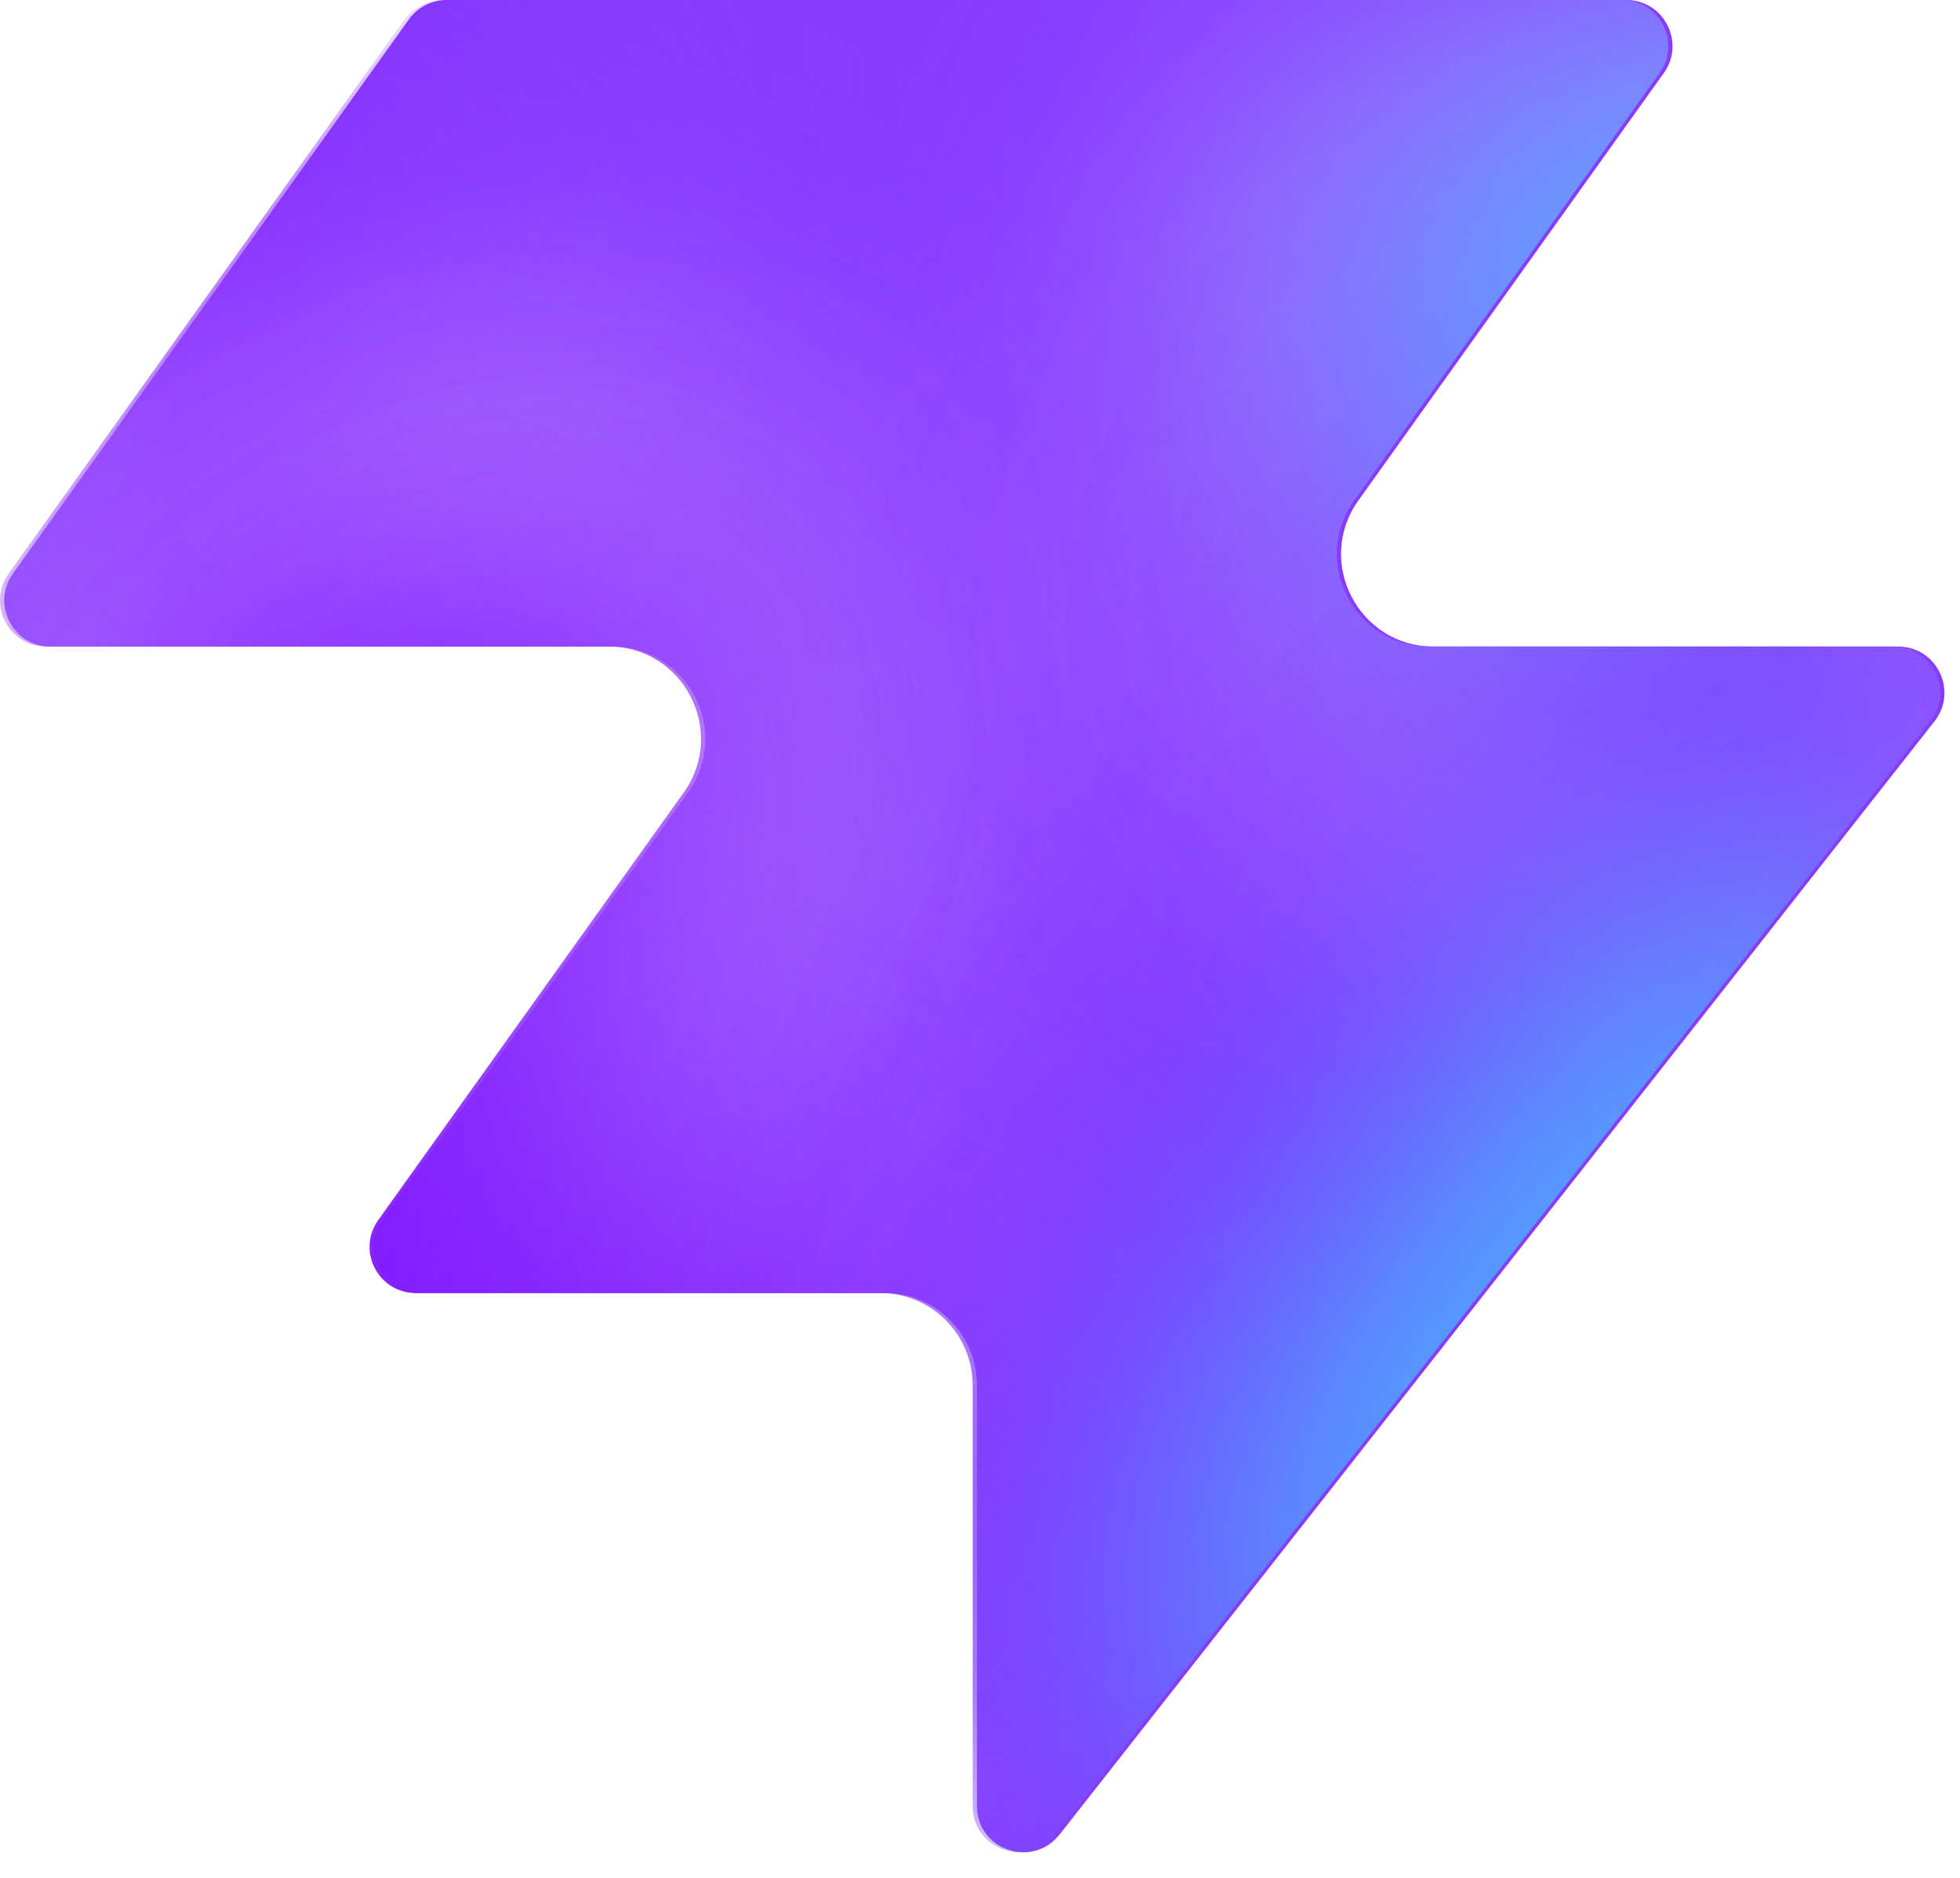
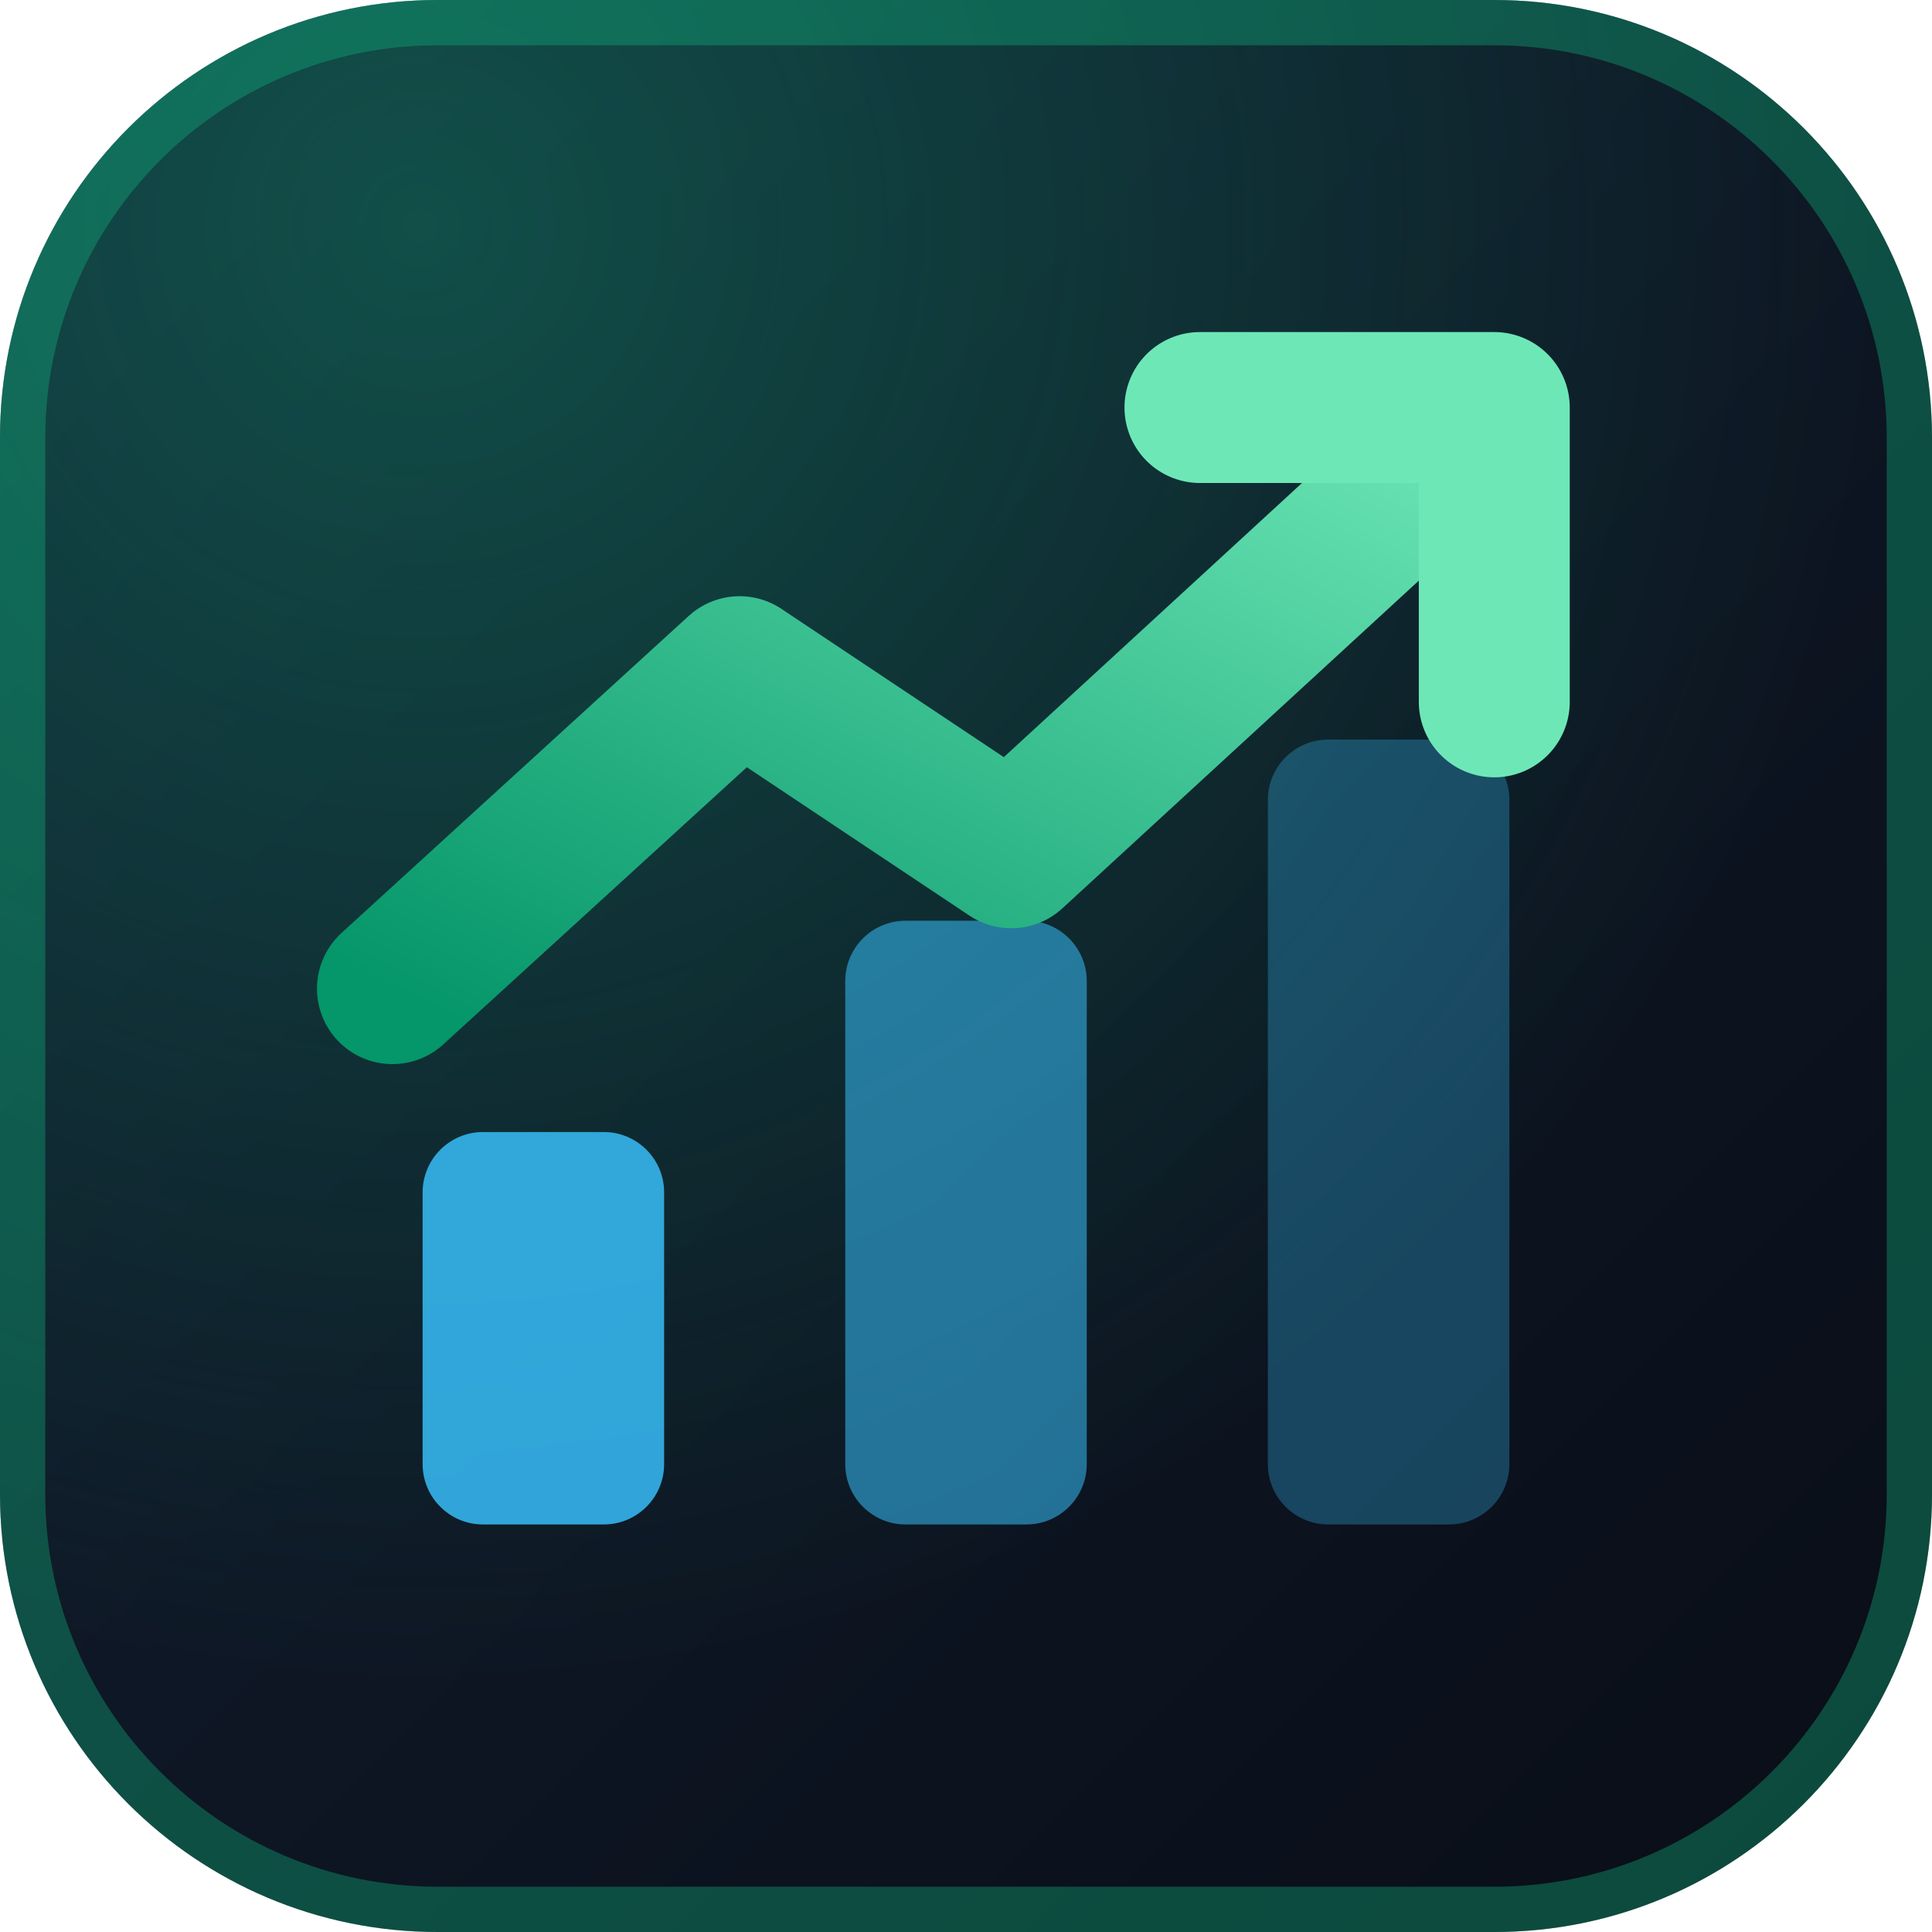
- <svg xmlns="http://www.w3.org/2000/svg" width="48" height="46" fill="none" viewBox="0 0 48 46">
-   <path fill="#863bff" d="M25.946 44.938c-.664.845-2.021.375-2.021-.698V33.937a2.26 2.26 0 0 0-2.262-2.262H10.287c-.92 0-1.456-1.04-.92-1.788l7.48-10.471c1.07-1.497 0-3.578-1.842-3.578H1.237c-.92 0-1.456-1.04-.92-1.788L10.013.474c.214-.297.556-.474.92-.474h28.894c.92 0 1.456 1.04.92 1.788l-7.48 10.471c-1.07 1.498 0 3.579 1.842 3.579h11.377c.943 0 1.473 1.088.89 1.83L25.947 44.94z" style="fill:#863bff;fill:color(display-p3 .525 .23 1);fill-opacity:1" />
-   <mask id="a" width="48" height="46" x="0" y="0" maskUnits="userSpaceOnUse" style="mask-type:alpha">
-     <path fill="#000" d="M25.842 44.938c-.664.844-2.021.375-2.021-.698V33.937a2.26 2.26 0 0 0-2.262-2.262H10.183c-.92 0-1.456-1.04-.92-1.788l7.48-10.471c1.07-1.498 0-3.579-1.842-3.579H1.133c-.92 0-1.456-1.04-.92-1.787L9.91.473c.214-.297.556-.474.92-.474h28.894c.92 0 1.456 1.04.92 1.788l-7.48 10.471c-1.07 1.498 0 3.578 1.842 3.578h11.377c.943 0 1.473 1.088.89 1.832L25.843 44.94z" style="fill:#000;fill-opacity:1" />
-   </mask>
-   <g mask="url(#a)">
-     <g filter="url(#b)">
-       <ellipse cx="5.508" cy="14.704" fill="#ede6ff" rx="5.508" ry="14.704" style="fill:#ede6ff;fill:color(display-p3 .927 .903 1);fill-opacity:1" transform="matrix(.00324 1 1 -.00324 -4.47 31.516)" />
-     </g>
-     <g filter="url(#c)">
-       <ellipse cx="10.399" cy="29.851" fill="#ede6ff" rx="10.399" ry="29.851" style="fill:#ede6ff;fill:color(display-p3 .927 .903 1);fill-opacity:1" transform="matrix(.00324 1 1 -.00324 -39.328 7.883)" />
-     </g>
-     <g filter="url(#d)">
-       <ellipse cx="5.508" cy="30.487" fill="#7e14ff" rx="5.508" ry="30.487" style="fill:#7e14ff;fill:color(display-p3 .492 .077 1);fill-opacity:1" transform="rotate(89.814 -25.913 -14.639)scale(1 -1)" />
-     </g>
-     <g filter="url(#e)">
-       <ellipse cx="5.508" cy="30.599" fill="#7e14ff" rx="5.508" ry="30.599" style="fill:#7e14ff;fill:color(display-p3 .492 .077 1);fill-opacity:1" transform="rotate(89.814 -32.644 -3.334)scale(1 -1)" />
-     </g>
-     <g filter="url(#f)">
-       <ellipse cx="5.508" cy="30.599" fill="#7e14ff" rx="5.508" ry="30.599" style="fill:#7e14ff;fill:color(display-p3 .492 .077 1);fill-opacity:1" transform="matrix(.00324 1 1 -.00324 -34.34 30.47)" />
-     </g>
-     <g filter="url(#g)">
-       <ellipse cx="14.072" cy="22.078" fill="#ede6ff" rx="14.072" ry="22.078" style="fill:#ede6ff;fill:color(display-p3 .927 .903 1);fill-opacity:1" transform="rotate(93.35 24.506 48.493)scale(-1 1)" />
-     </g>
-     <g filter="url(#h)">
-       <ellipse cx="3.47" cy="21.501" fill="#7e14ff" rx="3.47" ry="21.501" style="fill:#7e14ff;fill:color(display-p3 .492 .077 1);fill-opacity:1" transform="rotate(89.009 28.708 47.59)scale(-1 1)" />
-     </g>
-     <g filter="url(#i)">
-       <ellipse cx="3.47" cy="21.501" fill="#7e14ff" rx="3.47" ry="21.501" style="fill:#7e14ff;fill:color(display-p3 .492 .077 1);fill-opacity:1" transform="rotate(89.009 28.708 47.59)scale(-1 1)" />
-     </g>
-     <g filter="url(#j)">
-       <ellipse cx=".387" cy="8.972" fill="#7e14ff" rx="4.407" ry="29.108" style="fill:#7e14ff;fill:color(display-p3 .492 .077 1);fill-opacity:1" transform="rotate(39.51 .387 8.972)" />
-     </g>
-     <g filter="url(#k)">
-       <ellipse cx="47.523" cy="-6.092" fill="#7e14ff" rx="4.407" ry="29.108" style="fill:#7e14ff;fill:color(display-p3 .492 .077 1);fill-opacity:1" transform="rotate(37.892 47.523 -6.092)" />
-     </g>
-     <g filter="url(#l)">
-       <ellipse cx="41.412" cy="6.333" fill="#47bfff" rx="5.971" ry="9.665" style="fill:#47bfff;fill:color(display-p3 .28 .748 1);fill-opacity:1" transform="rotate(37.892 41.412 6.333)" />
-     </g>
-     <g filter="url(#m)">
-       <ellipse cx="-1.879" cy="38.332" fill="#7e14ff" rx="4.407" ry="29.108" style="fill:#7e14ff;fill:color(display-p3 .492 .077 1);fill-opacity:1" transform="rotate(37.892 -1.88 38.332)" />
-     </g>
-     <g filter="url(#n)">
-       <ellipse cx="-1.879" cy="38.332" fill="#7e14ff" rx="4.407" ry="29.108" style="fill:#7e14ff;fill:color(display-p3 .492 .077 1);fill-opacity:1" transform="rotate(37.892 -1.88 38.332)" />
-     </g>
-     <g filter="url(#o)">
-       <ellipse cx="35.651" cy="29.907" fill="#7e14ff" rx="4.407" ry="29.108" style="fill:#7e14ff;fill:color(display-p3 .492 .077 1);fill-opacity:1" transform="rotate(37.892 35.651 29.907)" />
-     </g>
-     <g filter="url(#p)">
-       <ellipse cx="38.418" cy="32.4" fill="#47bfff" rx="5.971" ry="15.297" style="fill:#47bfff;fill:color(display-p3 .28 .748 1);fill-opacity:1" transform="rotate(37.892 38.418 32.4)" />
-     </g>
+ <svg xmlns="http://www.w3.org/2000/svg" viewBox="0 0 512 512">
+   <defs>
+     <linearGradient id="bg" x1="0" y1="0" x2="1" y2="1">
+       <stop offset="0" stop-color="#132033" />
+       <stop offset="1" stop-color="#090D16" />
+     </linearGradient>
+     <radialGradient id="glow" cx="0.22" cy="0.12" r="0.75">
+       <stop offset="0" stop-color="#10B981" stop-opacity="0.32" />
+       <stop offset="1" stop-color="#10B981" stop-opacity="0" />
+     </radialGradient>
+     <linearGradient id="line" x1="0" y1="1" x2="1" y2="0">
+       <stop offset="0" stop-color="#059669" />
+       <stop offset="1" stop-color="#6EE7B7" />
+     </linearGradient>
+   </defs>
+   <rect width="512" height="512" rx="116" fill="url(#bg)" />
+   <rect width="512" height="512" rx="116" fill="url(#glow)" />
+   <rect x="6" y="6" width="500" height="500" rx="110" fill="none" stroke="#10B981" stroke-opacity="0.35" stroke-width="12" />
+   <g id="mark">
+     <rect x="112" y="300" width="64" height="104" rx="16" fill="#38BDF8" fill-opacity="0.85" />
+     <rect x="224" y="244" width="64" height="160" rx="16" fill="#38BDF8" fill-opacity="0.55" />
+     <rect x="336" y="196" width="64" height="208" rx="16" fill="#38BDF8" fill-opacity="0.3" />
+     <polyline points="104,262 196,178 268,226 392,112" fill="none" stroke="url(#line)" stroke-width="40" stroke-linecap="round" stroke-linejoin="round" />
+     <polyline points="318,108 396,108 396,186" fill="none" stroke="#6EE7B7" stroke-width="40" stroke-linecap="round" stroke-linejoin="round" />
  </g>
-   <defs>
-     <filter id="b" width="60.045" height="41.654" x="-19.77" y="16.149" color-interpolation-filters="sRGB" filterUnits="userSpaceOnUse">
-       <feFlood flood-opacity="0" result="BackgroundImageFix" />
-       <feBlend in="SourceGraphic" in2="BackgroundImageFix" result="shape" />
-       <feGaussianBlur result="effect1_foregroundBlur_2002_17158" stdDeviation="7.659" />
-     </filter>
-     <filter id="c" width="90.34" height="51.437" x="-54.613" y="-7.533" color-interpolation-filters="sRGB" filterUnits="userSpaceOnUse">
-       <feFlood flood-opacity="0" result="BackgroundImageFix" />
-       <feBlend in="SourceGraphic" in2="BackgroundImageFix" result="shape" />
-       <feGaussianBlur result="effect1_foregroundBlur_2002_17158" stdDeviation="7.659" />
-     </filter>
-     <filter id="d" width="79.355" height="29.4" x="-49.64" y="2.03" color-interpolation-filters="sRGB" filterUnits="userSpaceOnUse">
-       <feFlood flood-opacity="0" result="BackgroundImageFix" />
-       <feBlend in="SourceGraphic" in2="BackgroundImageFix" result="shape" />
-       <feGaussianBlur result="effect1_foregroundBlur_2002_17158" stdDeviation="4.596" />
-     </filter>
-     <filter id="e" width="79.579" height="29.4" x="-45.045" y="20.029" color-interpolation-filters="sRGB" filterUnits="userSpaceOnUse">
-       <feFlood flood-opacity="0" result="BackgroundImageFix" />
-       <feBlend in="SourceGraphic" in2="BackgroundImageFix" result="shape" />
-       <feGaussianBlur result="effect1_foregroundBlur_2002_17158" stdDeviation="4.596" />
-     </filter>
-     <filter id="f" width="79.579" height="29.4" x="-43.513" y="21.178" color-interpolation-filters="sRGB" filterUnits="userSpaceOnUse">
-       <feFlood flood-opacity="0" result="BackgroundImageFix" />
-       <feBlend in="SourceGraphic" in2="BackgroundImageFix" result="shape" />
-       <feGaussianBlur result="effect1_foregroundBlur_2002_17158" stdDeviation="4.596" />
-     </filter>
-     <filter id="g" width="74.749" height="58.852" x="15.756" y="-17.901" color-interpolation-filters="sRGB" filterUnits="userSpaceOnUse">
-       <feFlood flood-opacity="0" result="BackgroundImageFix" />
-       <feBlend in="SourceGraphic" in2="BackgroundImageFix" result="shape" />
-       <feGaussianBlur result="effect1_foregroundBlur_2002_17158" stdDeviation="7.659" />
-     </filter>
-     <filter id="h" width="61.377" height="25.362" x="23.548" y="2.284" color-interpolation-filters="sRGB" filterUnits="userSpaceOnUse">
-       <feFlood flood-opacity="0" result="BackgroundImageFix" />
-       <feBlend in="SourceGraphic" in2="BackgroundImageFix" result="shape" />
-       <feGaussianBlur result="effect1_foregroundBlur_2002_17158" stdDeviation="4.596" />
-     </filter>
-     <filter id="i" width="61.377" height="25.362" x="23.548" y="2.284" color-interpolation-filters="sRGB" filterUnits="userSpaceOnUse">
-       <feFlood flood-opacity="0" result="BackgroundImageFix" />
-       <feBlend in="SourceGraphic" in2="BackgroundImageFix" result="shape" />
-       <feGaussianBlur result="effect1_foregroundBlur_2002_17158" stdDeviation="4.596" />
-     </filter>
-     <filter id="j" width="56.045" height="63.649" x="-27.636" y="-22.853" color-interpolation-filters="sRGB" filterUnits="userSpaceOnUse">
-       <feFlood flood-opacity="0" result="BackgroundImageFix" />
-       <feBlend in="SourceGraphic" in2="BackgroundImageFix" result="shape" />
-       <feGaussianBlur result="effect1_foregroundBlur_2002_17158" stdDeviation="4.596" />
-     </filter>
-     <filter id="k" width="54.814" height="64.646" x="20.116" y="-38.415" color-interpolation-filters="sRGB" filterUnits="userSpaceOnUse">
-       <feFlood flood-opacity="0" result="BackgroundImageFix" />
-       <feBlend in="SourceGraphic" in2="BackgroundImageFix" result="shape" />
-       <feGaussianBlur result="effect1_foregroundBlur_2002_17158" stdDeviation="4.596" />
-     </filter>
-     <filter id="l" width="33.541" height="35.313" x="24.641" y="-11.323" color-interpolation-filters="sRGB" filterUnits="userSpaceOnUse">
-       <feFlood flood-opacity="0" result="BackgroundImageFix" />
-       <feBlend in="SourceGraphic" in2="BackgroundImageFix" result="shape" />
-       <feGaussianBlur result="effect1_foregroundBlur_2002_17158" stdDeviation="4.596" />
-     </filter>
-     <filter id="m" width="54.814" height="64.646" x="-29.286" y="6.009" color-interpolation-filters="sRGB" filterUnits="userSpaceOnUse">
-       <feFlood flood-opacity="0" result="BackgroundImageFix" />
-       <feBlend in="SourceGraphic" in2="BackgroundImageFix" result="shape" />
-       <feGaussianBlur result="effect1_foregroundBlur_2002_17158" stdDeviation="4.596" />
-     </filter>
-     <filter id="n" width="54.814" height="64.646" x="-29.286" y="6.009" color-interpolation-filters="sRGB" filterUnits="userSpaceOnUse">
-       <feFlood flood-opacity="0" result="BackgroundImageFix" />
-       <feBlend in="SourceGraphic" in2="BackgroundImageFix" result="shape" />
-       <feGaussianBlur result="effect1_foregroundBlur_2002_17158" stdDeviation="4.596" />
-     </filter>
-     <filter id="o" width="54.814" height="64.646" x="8.244" y="-2.416" color-interpolation-filters="sRGB" filterUnits="userSpaceOnUse">
-       <feFlood flood-opacity="0" result="BackgroundImageFix" />
-       <feBlend in="SourceGraphic" in2="BackgroundImageFix" result="shape" />
-       <feGaussianBlur result="effect1_foregroundBlur_2002_17158" stdDeviation="4.596" />
-     </filter>
-     <filter id="p" width="39.409" height="43.623" x="18.713" y="10.588" color-interpolation-filters="sRGB" filterUnits="userSpaceOnUse">
-       <feFlood flood-opacity="0" result="BackgroundImageFix" />
-       <feBlend in="SourceGraphic" in2="BackgroundImageFix" result="shape" />
-       <feGaussianBlur result="effect1_foregroundBlur_2002_17158" stdDeviation="4.596" />
-     </filter>
-   </defs>
</svg>
